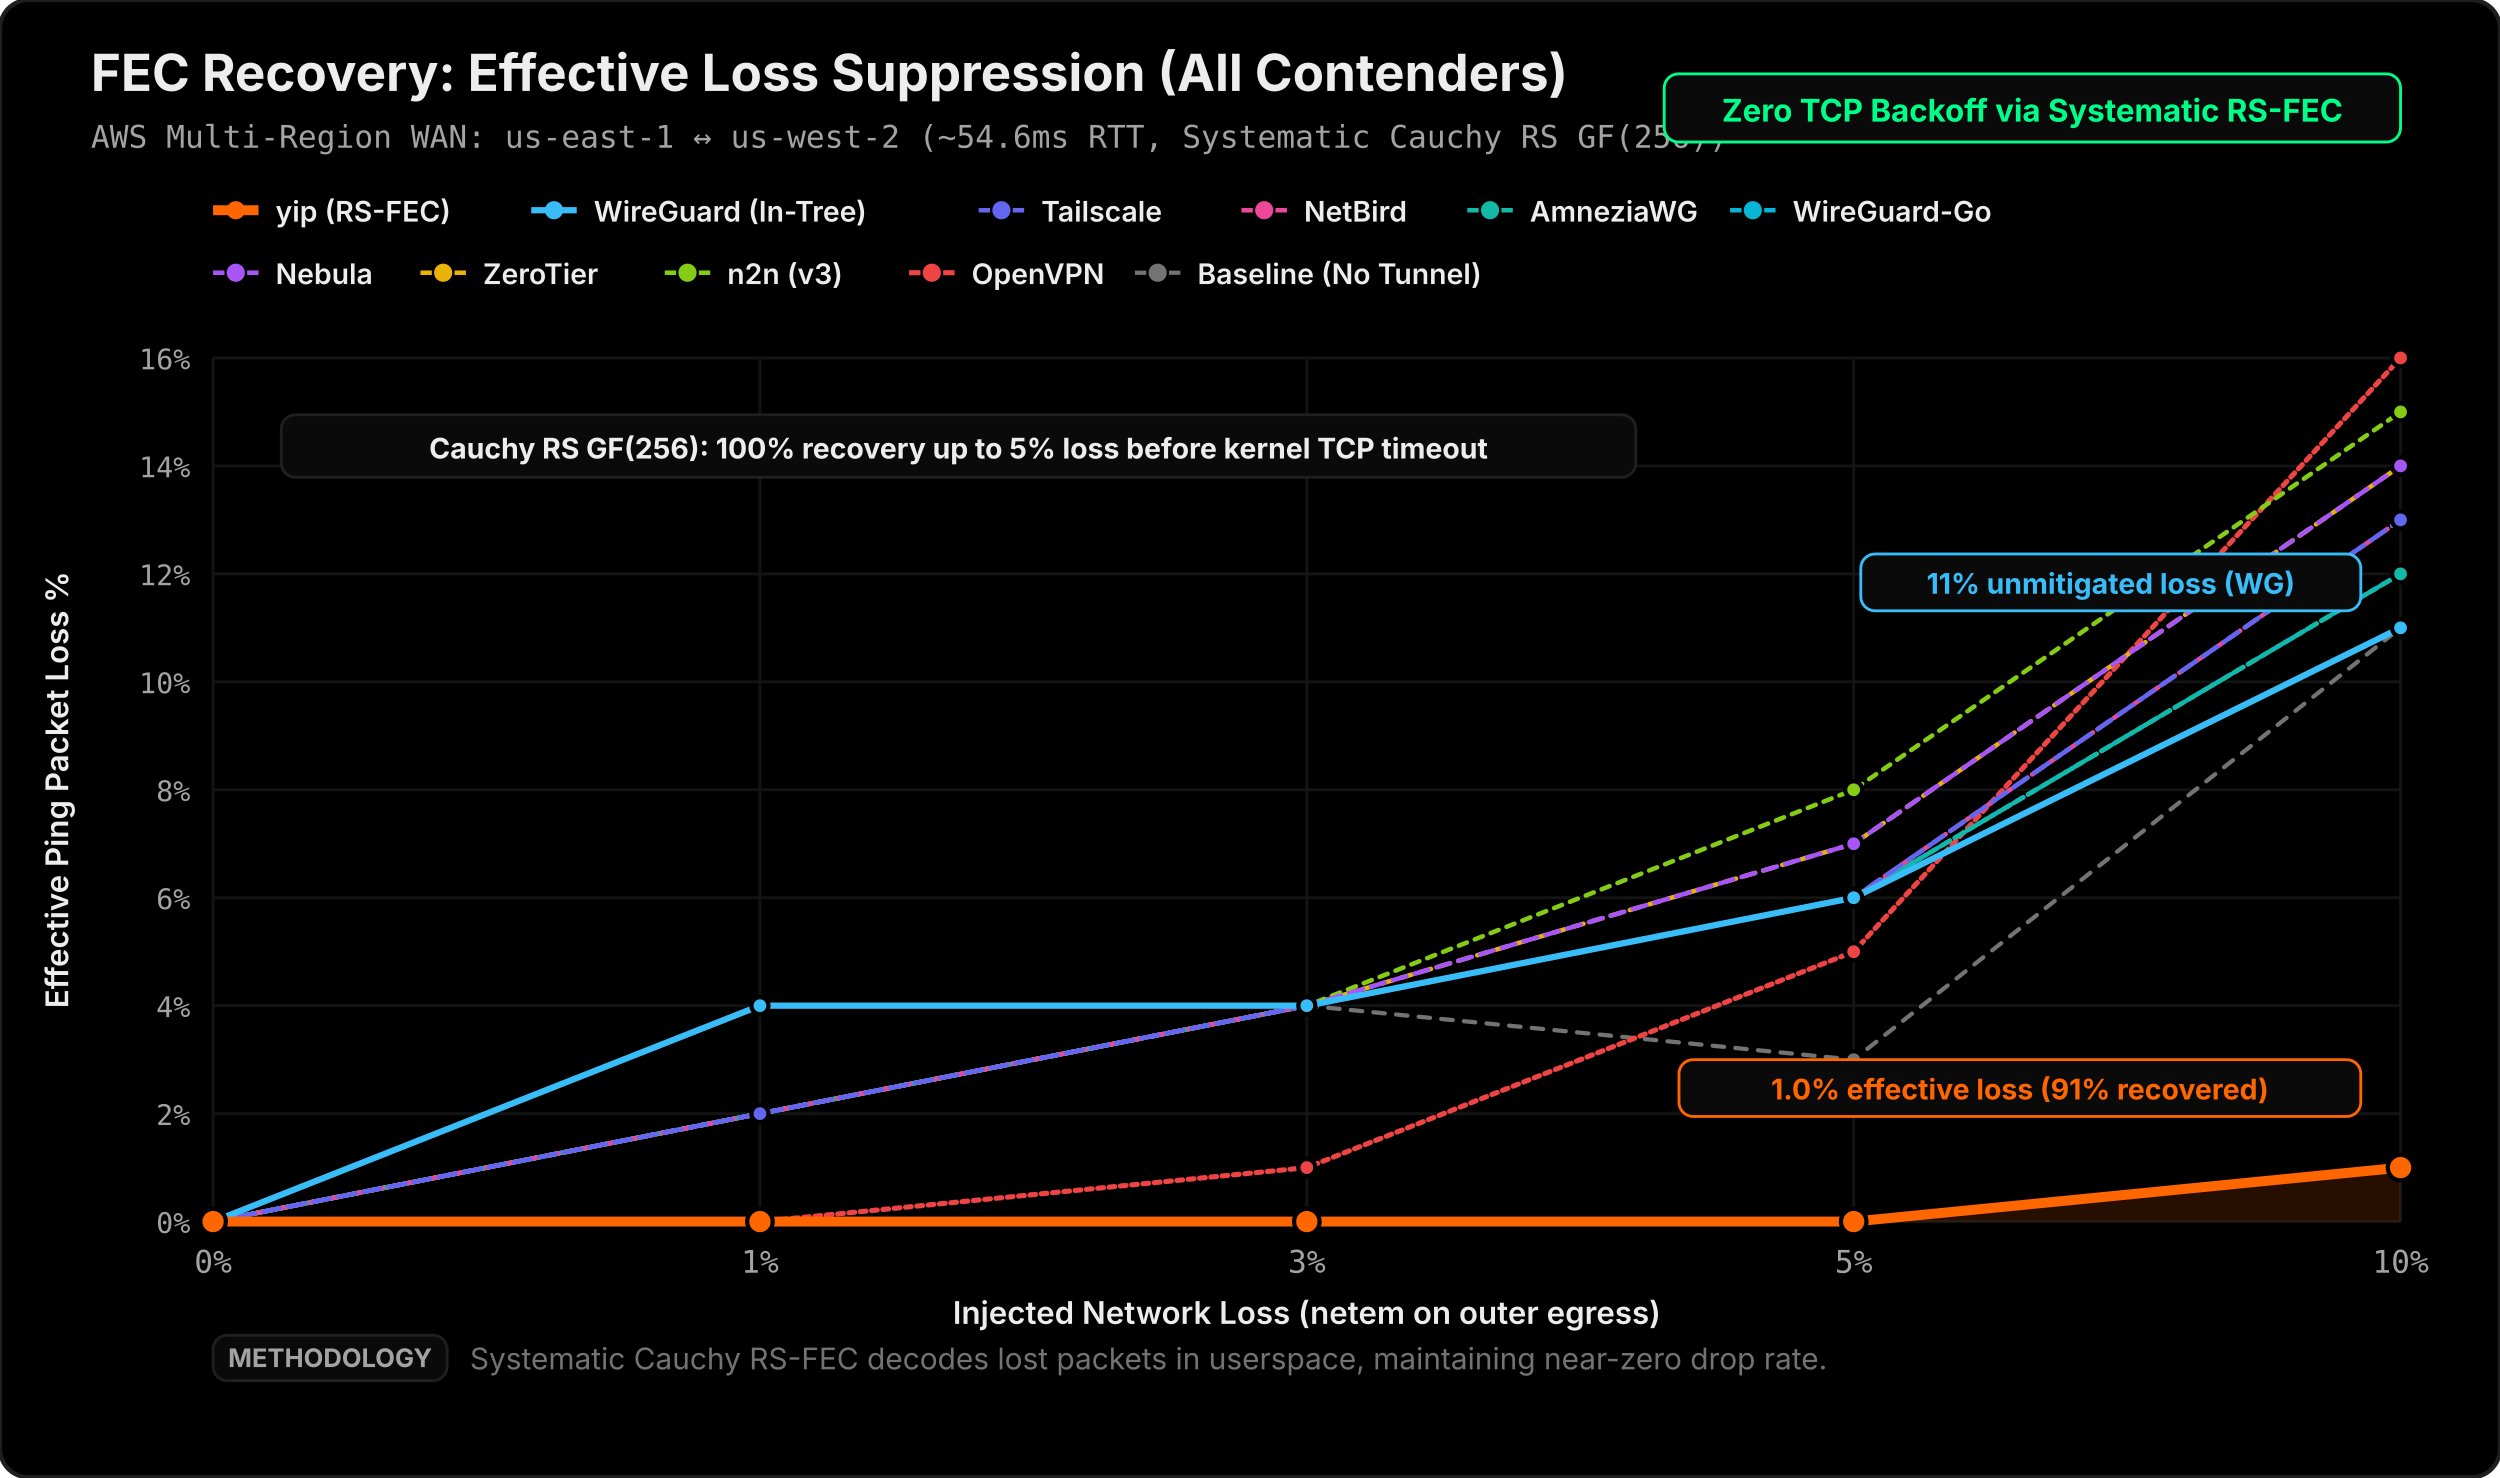
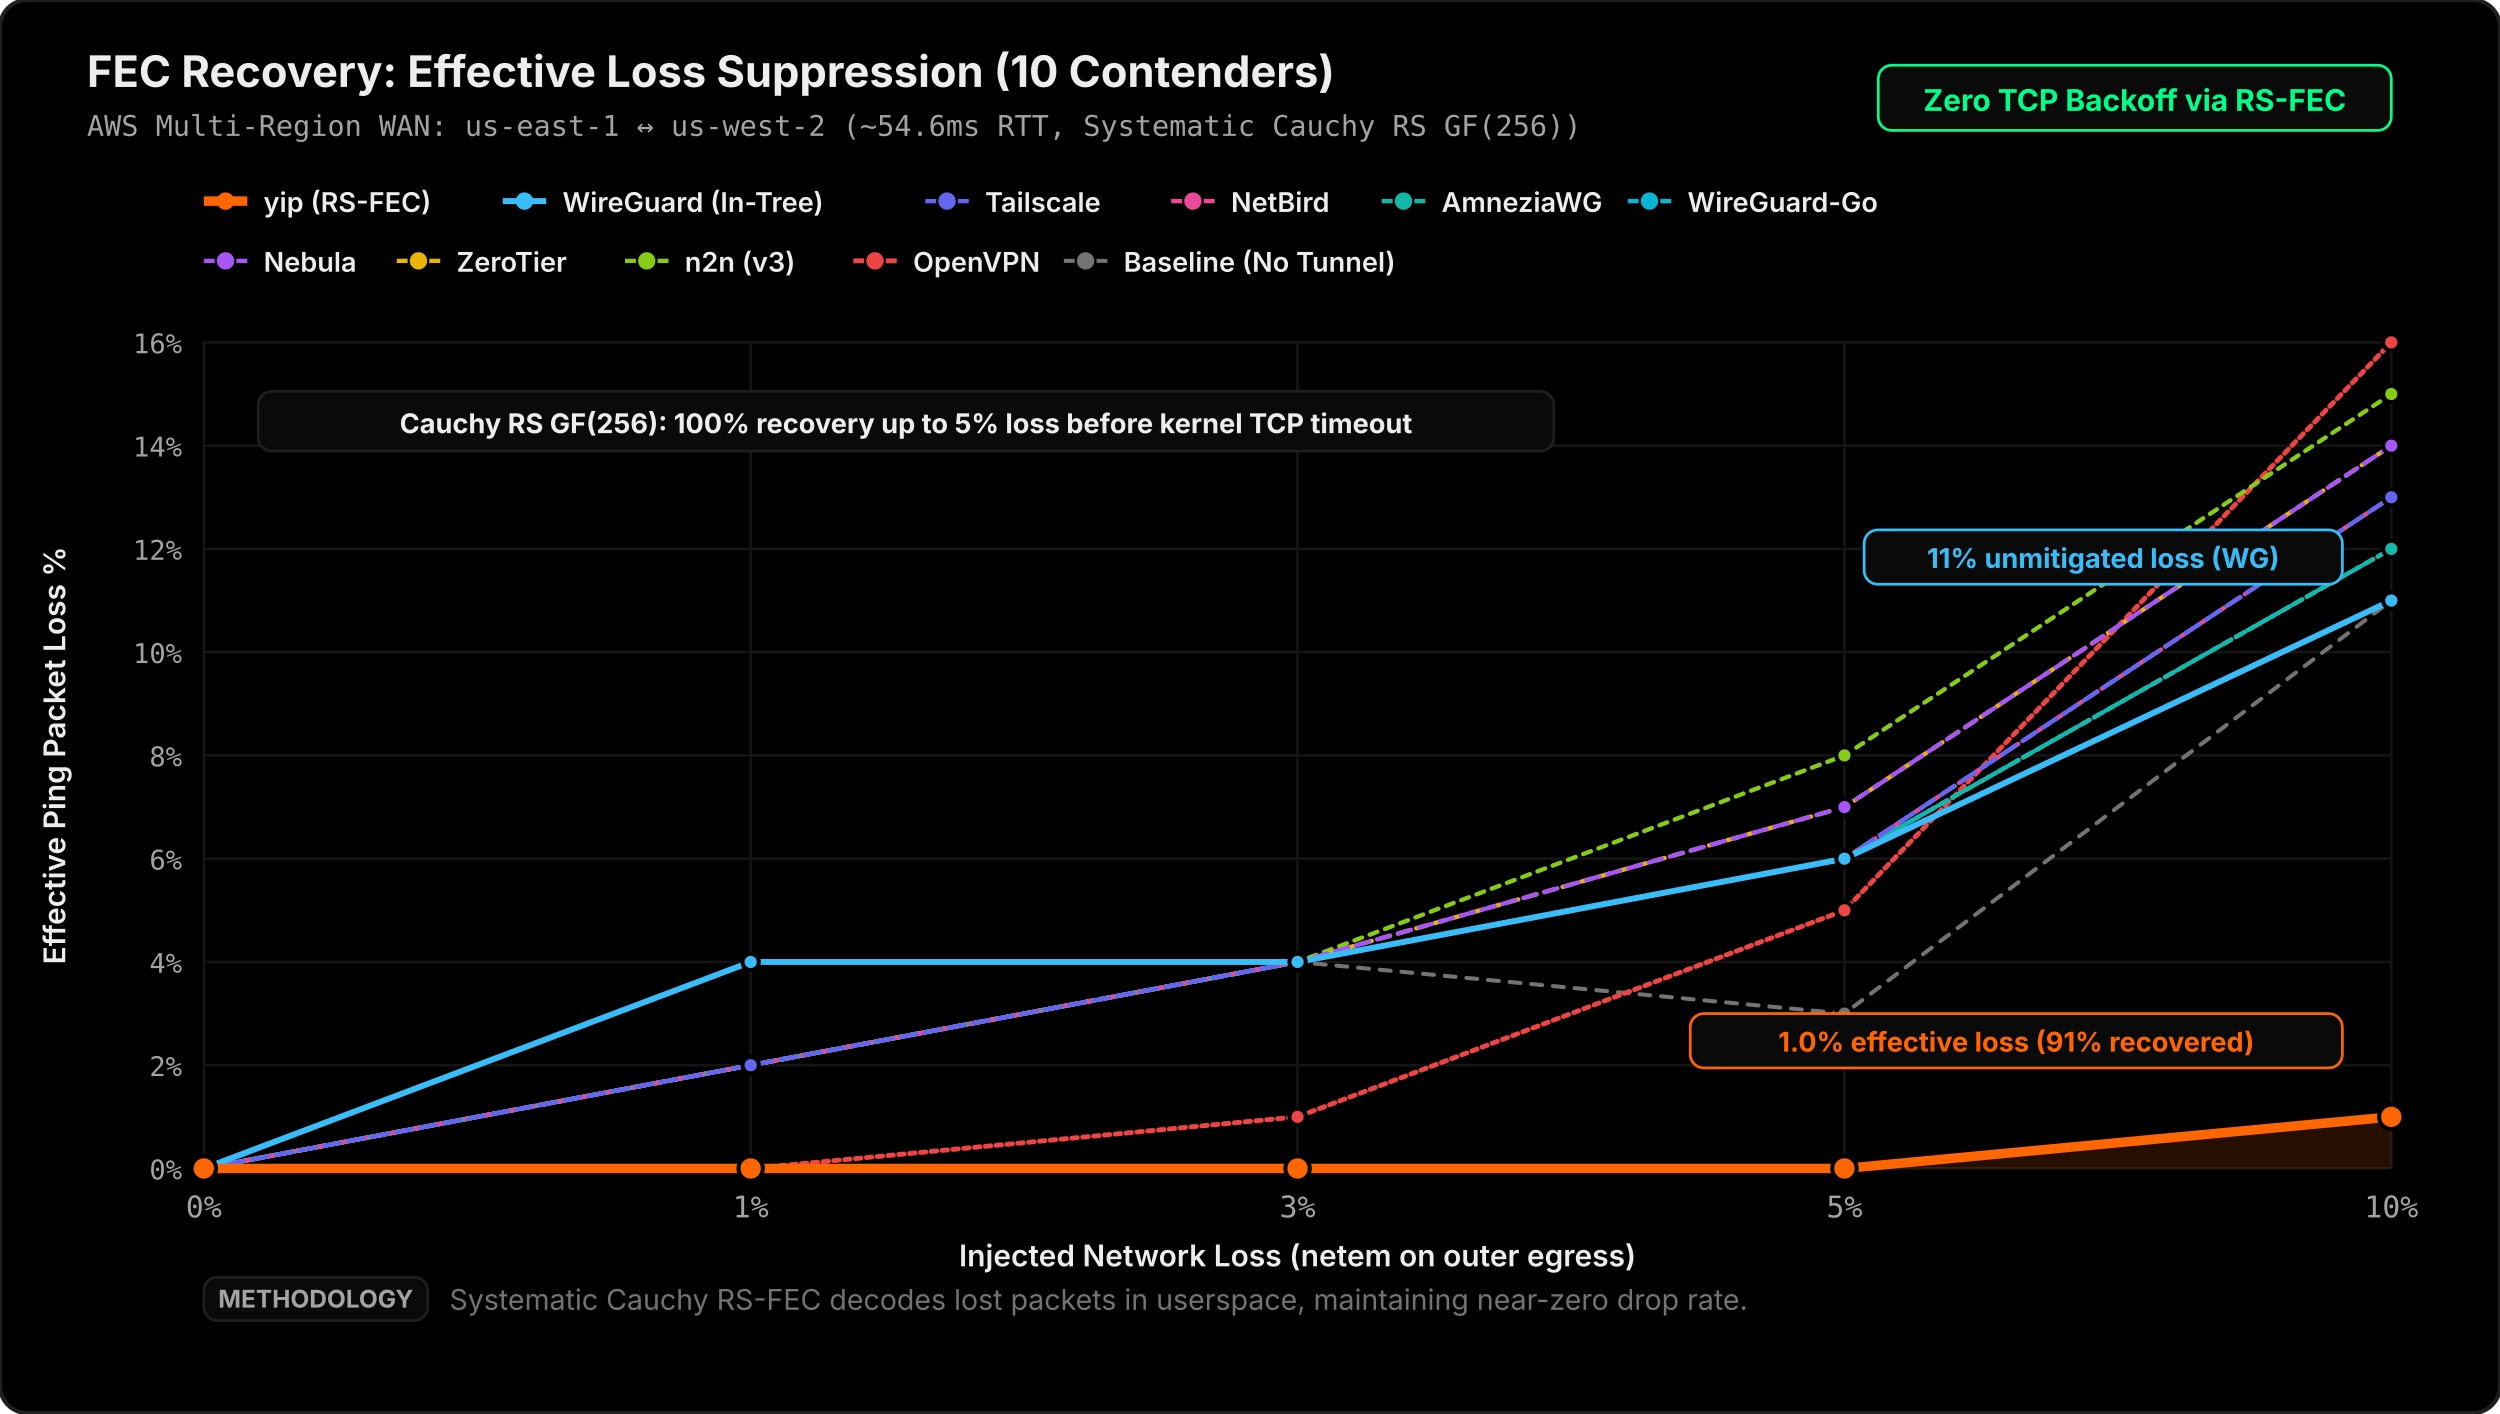
- <svg xmlns="http://www.w3.org/2000/svg" viewBox="0 0 880 520" width="100%" height="100%">
+ <svg xmlns="http://www.w3.org/2000/svg" viewBox="0 0 920 520" width="100%" height="100%">
  <defs>
    <style>
      text { text-rendering: geometricPrecision; }
    </style>
  </defs>
  <rect width="100%" height="100%" rx="10" fill="#000000" stroke="#1f1f1f" stroke-width="1.5" />
-   <text x="32.00" y="32.00" fill="#ededed" font-size="18" font-family="'Inter', -apple-system, BlinkMacSystemFont, 'Segoe UI', Roboto, sans-serif" font-weight="bold" text-anchor="start">FEC Recovery: Effective Loss Suppression (All Contenders)</text>
-   <text x="32.00" y="52.00" fill="#a3a3a3" font-size="11" font-family="'JetBrains Mono', ui-monospace, SFMono-Regular, Menlo, Monaco, Consolas, monospace" font-weight="normal" text-anchor="start">AWS Multi-Region WAN: us-east-1 ↔ us-west-2 (~54.6ms RTT, Systematic Cauchy RS GF(256))</text>
+   <text x="32.00" y="32.00" fill="#ededed" font-size="16" font-family="'Inter', -apple-system, BlinkMacSystemFont, 'Segoe UI', Roboto, sans-serif" font-weight="bold" text-anchor="start">FEC Recovery: Effective Loss Suppression (10 Contenders)</text>
+   <text x="32.00" y="50.00" fill="#a3a3a3" font-size="10.5" font-family="'JetBrains Mono', ui-monospace, SFMono-Regular, Menlo, Monaco, Consolas, monospace" font-weight="normal" text-anchor="start">AWS Multi-Region WAN: us-east-1 ↔ us-west-2 (~54.6ms RTT, Systematic Cauchy RS GF(256))</text>
+   <rect x="691.20" y="24.00" width="188.80" height="24.00" fill="#0a0a0a" rx="5.00" stroke="#00ff88" stroke-width="1.00" />
+   <text x="785.60" y="40.80" fill="#00ff88" font-size="11" font-family="'Inter', -apple-system, BlinkMacSystemFont, 'Segoe UI', Roboto, sans-serif" font-weight="bold" text-anchor="middle">Zero TCP Backoff via RS-FEC</text>
  <line x1="75.00" y1="74.00" x2="91.00" y2="74.00" stroke="#ff6600" stroke-width="3.50" />
  <circle cx="83.00" cy="74.00" r="3.20" fill="#ff6600" />
  <text x="97.00" y="78.00" fill="#ededed" font-size="10" font-family="'Inter', -apple-system, BlinkMacSystemFont, 'Segoe UI', Roboto, sans-serif" font-weight="600" text-anchor="start">yip (RS-FEC)</text>
-   <line x1="187.00" y1="74.00" x2="203.00" y2="74.00" stroke="#38bdf8" stroke-width="2.20" />
-   <circle cx="195.00" cy="74.00" r="3.20" fill="#38bdf8" />
-   <text x="209.00" y="78.00" fill="#ededed" font-size="10" font-family="'Inter', -apple-system, BlinkMacSystemFont, 'Segoe UI', Roboto, sans-serif" font-weight="600" text-anchor="start">WireGuard (In-Tree)</text>
-   <line x1="344.50" y1="74.00" x2="360.50" y2="74.00" stroke="#6366f1" stroke-width="1.60" stroke-dasharray="4,2" />
-   <circle cx="352.50" cy="74.00" r="3.20" fill="#6366f1" />
-   <text x="366.50" y="78.00" fill="#ededed" font-size="10" font-family="'Inter', -apple-system, BlinkMacSystemFont, 'Segoe UI', Roboto, sans-serif" font-weight="600" text-anchor="start">Tailscale</text>
-   <line x1="437.00" y1="74.00" x2="453.00" y2="74.00" stroke="#ec4899" stroke-width="1.60" stroke-dasharray="4,2" />
-   <circle cx="445.00" cy="74.00" r="3.20" fill="#ec4899" />
-   <text x="459.00" y="78.00" fill="#ededed" font-size="10" font-family="'Inter', -apple-system, BlinkMacSystemFont, 'Segoe UI', Roboto, sans-serif" font-weight="600" text-anchor="start">NetBird</text>
-   <line x1="516.50" y1="74.00" x2="532.50" y2="74.00" stroke="#14b8a6" stroke-width="1.60" stroke-dasharray="4,2" />
-   <circle cx="524.50" cy="74.00" r="3.20" fill="#14b8a6" />
-   <text x="538.50" y="78.00" fill="#ededed" font-size="10" font-family="'Inter', -apple-system, BlinkMacSystemFont, 'Segoe UI', Roboto, sans-serif" font-weight="600" text-anchor="start">AmneziaWG</text>
-   <line x1="609.00" y1="74.00" x2="625.00" y2="74.00" stroke="#06b6d4" stroke-width="1.60" stroke-dasharray="4,2" />
-   <circle cx="617.00" cy="74.00" r="3.20" fill="#06b6d4" />
-   <text x="631.00" y="78.00" fill="#ededed" font-size="10" font-family="'Inter', -apple-system, BlinkMacSystemFont, 'Segoe UI', Roboto, sans-serif" font-weight="600" text-anchor="start">WireGuard-Go</text>
+   <line x1="185.00" y1="74.00" x2="201.00" y2="74.00" stroke="#38bdf8" stroke-width="2.20" />
+   <circle cx="193.00" cy="74.00" r="3.20" fill="#38bdf8" />
+   <text x="207.00" y="78.00" fill="#ededed" font-size="10" font-family="'Inter', -apple-system, BlinkMacSystemFont, 'Segoe UI', Roboto, sans-serif" font-weight="600" text-anchor="start">WireGuard (In-Tree)</text>
+   <line x1="340.50" y1="74.00" x2="356.50" y2="74.00" stroke="#6366f1" stroke-width="1.60" stroke-dasharray="4,2" />
+   <circle cx="348.50" cy="74.00" r="3.20" fill="#6366f1" />
+   <text x="362.50" y="78.00" fill="#ededed" font-size="10" font-family="'Inter', -apple-system, BlinkMacSystemFont, 'Segoe UI', Roboto, sans-serif" font-weight="600" text-anchor="start">Tailscale</text>
+   <line x1="431.00" y1="74.00" x2="447.00" y2="74.00" stroke="#ec4899" stroke-width="1.60" stroke-dasharray="4,2" />
+   <circle cx="439.00" cy="74.00" r="3.20" fill="#ec4899" />
+   <text x="453.00" y="78.00" fill="#ededed" font-size="10" font-family="'Inter', -apple-system, BlinkMacSystemFont, 'Segoe UI', Roboto, sans-serif" font-weight="600" text-anchor="start">NetBird</text>
+   <line x1="508.50" y1="74.00" x2="524.50" y2="74.00" stroke="#14b8a6" stroke-width="1.60" stroke-dasharray="4,2" />
+   <circle cx="516.50" cy="74.00" r="3.20" fill="#14b8a6" />
+   <text x="530.50" y="78.00" fill="#ededed" font-size="10" font-family="'Inter', -apple-system, BlinkMacSystemFont, 'Segoe UI', Roboto, sans-serif" font-weight="600" text-anchor="start">AmneziaWG</text>
+   <line x1="599.00" y1="74.00" x2="615.00" y2="74.00" stroke="#06b6d4" stroke-width="1.60" stroke-dasharray="4,2" />
+   <circle cx="607.00" cy="74.00" r="3.20" fill="#06b6d4" />
+   <text x="621.00" y="78.00" fill="#ededed" font-size="10" font-family="'Inter', -apple-system, BlinkMacSystemFont, 'Segoe UI', Roboto, sans-serif" font-weight="600" text-anchor="start">WireGuard-Go</text>
  <line x1="75.00" y1="96.00" x2="91.00" y2="96.00" stroke="#a855f7" stroke-width="1.60" stroke-dasharray="4,2" />
  <circle cx="83.00" cy="96.00" r="3.20" fill="#a855f7" />
  <text x="97.00" y="100.00" fill="#ededed" font-size="10" font-family="'Inter', -apple-system, BlinkMacSystemFont, 'Segoe UI', Roboto, sans-serif" font-weight="600" text-anchor="start">Nebula</text>
-   <line x1="148.00" y1="96.00" x2="164.00" y2="96.00" stroke="#eab308" stroke-width="1.60" stroke-dasharray="4,2" />
-   <circle cx="156.00" cy="96.00" r="3.20" fill="#eab308" />
-   <text x="170.00" y="100.00" fill="#ededed" font-size="10" font-family="'Inter', -apple-system, BlinkMacSystemFont, 'Segoe UI', Roboto, sans-serif" font-weight="600" text-anchor="start">ZeroTier</text>
-   <line x1="234.00" y1="96.00" x2="250.00" y2="96.00" stroke="#84cc16" stroke-width="1.60" stroke-dasharray="4,2" />
-   <circle cx="242.00" cy="96.00" r="3.20" fill="#84cc16" />
-   <text x="256.00" y="100.00" fill="#ededed" font-size="10" font-family="'Inter', -apple-system, BlinkMacSystemFont, 'Segoe UI', Roboto, sans-serif" font-weight="600" text-anchor="start">n2n (v3)</text>
-   <line x1="320.00" y1="96.00" x2="336.00" y2="96.00" stroke="#ef4444" stroke-width="1.80" stroke-dasharray="4,2" />
-   <circle cx="328.00" cy="96.00" r="3.20" fill="#ef4444" />
-   <text x="342.00" y="100.00" fill="#ededed" font-size="10" font-family="'Inter', -apple-system, BlinkMacSystemFont, 'Segoe UI', Roboto, sans-serif" font-weight="600" text-anchor="start">OpenVPN</text>
-   <line x1="399.50" y1="96.00" x2="415.50" y2="96.00" stroke="#737373" stroke-width="1.50" stroke-dasharray="4,2" />
-   <circle cx="407.50" cy="96.00" r="3.20" fill="#737373" />
-   <text x="421.50" y="100.00" fill="#ededed" font-size="10" font-family="'Inter', -apple-system, BlinkMacSystemFont, 'Segoe UI', Roboto, sans-serif" font-weight="600" text-anchor="start">Baseline (No Tunnel)</text>
-   <rect x="585.80" y="26.00" width="259.20" height="24.00" fill="#0a0a0a" rx="5.00" stroke="#00ff88" stroke-width="1.00" />
-   <text x="715.40" y="42.80" fill="#00ff88" font-size="11" font-family="'Inter', -apple-system, BlinkMacSystemFont, 'Segoe UI', Roboto, sans-serif" font-weight="bold" text-anchor="middle">Zero TCP Backoff via Systematic RS-FEC</text>
-   <line x1="75.00" y1="430.00" x2="845.00" y2="430.00" stroke="#141414" stroke-width="1.00" />
+   <line x1="146.00" y1="96.00" x2="162.00" y2="96.00" stroke="#eab308" stroke-width="1.60" stroke-dasharray="4,2" />
+   <circle cx="154.00" cy="96.00" r="3.20" fill="#eab308" />
+   <text x="168.00" y="100.00" fill="#ededed" font-size="10" font-family="'Inter', -apple-system, BlinkMacSystemFont, 'Segoe UI', Roboto, sans-serif" font-weight="600" text-anchor="start">ZeroTier</text>
+   <line x1="230.00" y1="96.00" x2="246.00" y2="96.00" stroke="#84cc16" stroke-width="1.60" stroke-dasharray="4,2" />
+   <circle cx="238.00" cy="96.00" r="3.20" fill="#84cc16" />
+   <text x="252.00" y="100.00" fill="#ededed" font-size="10" font-family="'Inter', -apple-system, BlinkMacSystemFont, 'Segoe UI', Roboto, sans-serif" font-weight="600" text-anchor="start">n2n (v3)</text>
+   <line x1="314.00" y1="96.00" x2="330.00" y2="96.00" stroke="#ef4444" stroke-width="1.80" stroke-dasharray="4,2" />
+   <circle cx="322.00" cy="96.00" r="3.20" fill="#ef4444" />
+   <text x="336.00" y="100.00" fill="#ededed" font-size="10" font-family="'Inter', -apple-system, BlinkMacSystemFont, 'Segoe UI', Roboto, sans-serif" font-weight="600" text-anchor="start">OpenVPN</text>
+   <line x1="391.50" y1="96.00" x2="407.50" y2="96.00" stroke="#737373" stroke-width="1.50" stroke-dasharray="4,2" />
+   <circle cx="399.50" cy="96.00" r="3.20" fill="#737373" />
+   <text x="413.50" y="100.00" fill="#ededed" font-size="10" font-family="'Inter', -apple-system, BlinkMacSystemFont, 'Segoe UI', Roboto, sans-serif" font-weight="600" text-anchor="start">Baseline (No Tunnel)</text>
+   <line x1="75.00" y1="430.00" x2="880.00" y2="430.00" stroke="#141414" stroke-width="1.00" />
  <text x="67.00" y="434.00" fill="#a3a3a3" font-size="10" font-family="'JetBrains Mono', ui-monospace, SFMono-Regular, Menlo, Monaco, Consolas, monospace" font-weight="normal" text-anchor="end">0%</text>
-   <line x1="75.00" y1="392.00" x2="845.00" y2="392.00" stroke="#141414" stroke-width="1.00" />
+   <line x1="75.00" y1="392.00" x2="880.00" y2="392.00" stroke="#141414" stroke-width="1.00" />
  <text x="67.00" y="396.00" fill="#a3a3a3" font-size="10" font-family="'JetBrains Mono', ui-monospace, SFMono-Regular, Menlo, Monaco, Consolas, monospace" font-weight="normal" text-anchor="end">2%</text>
-   <line x1="75.00" y1="354.00" x2="845.00" y2="354.00" stroke="#141414" stroke-width="1.00" />
+   <line x1="75.00" y1="354.00" x2="880.00" y2="354.00" stroke="#141414" stroke-width="1.00" />
  <text x="67.00" y="358.00" fill="#a3a3a3" font-size="10" font-family="'JetBrains Mono', ui-monospace, SFMono-Regular, Menlo, Monaco, Consolas, monospace" font-weight="normal" text-anchor="end">4%</text>
-   <line x1="75.00" y1="316.00" x2="845.00" y2="316.00" stroke="#141414" stroke-width="1.00" />
+   <line x1="75.00" y1="316.00" x2="880.00" y2="316.00" stroke="#141414" stroke-width="1.00" />
  <text x="67.00" y="320.00" fill="#a3a3a3" font-size="10" font-family="'JetBrains Mono', ui-monospace, SFMono-Regular, Menlo, Monaco, Consolas, monospace" font-weight="normal" text-anchor="end">6%</text>
-   <line x1="75.00" y1="278.00" x2="845.00" y2="278.00" stroke="#141414" stroke-width="1.00" />
+   <line x1="75.00" y1="278.00" x2="880.00" y2="278.00" stroke="#141414" stroke-width="1.00" />
  <text x="67.00" y="282.00" fill="#a3a3a3" font-size="10" font-family="'JetBrains Mono', ui-monospace, SFMono-Regular, Menlo, Monaco, Consolas, monospace" font-weight="normal" text-anchor="end">8%</text>
-   <line x1="75.00" y1="240.00" x2="845.00" y2="240.00" stroke="#141414" stroke-width="1.00" />
+   <line x1="75.00" y1="240.00" x2="880.00" y2="240.00" stroke="#141414" stroke-width="1.00" />
  <text x="67.00" y="244.00" fill="#a3a3a3" font-size="10" font-family="'JetBrains Mono', ui-monospace, SFMono-Regular, Menlo, Monaco, Consolas, monospace" font-weight="normal" text-anchor="end">10%</text>
-   <line x1="75.00" y1="202.00" x2="845.00" y2="202.00" stroke="#141414" stroke-width="1.00" />
+   <line x1="75.00" y1="202.00" x2="880.00" y2="202.00" stroke="#141414" stroke-width="1.00" />
  <text x="67.00" y="206.00" fill="#a3a3a3" font-size="10" font-family="'JetBrains Mono', ui-monospace, SFMono-Regular, Menlo, Monaco, Consolas, monospace" font-weight="normal" text-anchor="end">12%</text>
-   <line x1="75.00" y1="164.00" x2="845.00" y2="164.00" stroke="#141414" stroke-width="1.00" />
+   <line x1="75.00" y1="164.00" x2="880.00" y2="164.00" stroke="#141414" stroke-width="1.00" />
  <text x="67.00" y="168.00" fill="#a3a3a3" font-size="10" font-family="'JetBrains Mono', ui-monospace, SFMono-Regular, Menlo, Monaco, Consolas, monospace" font-weight="normal" text-anchor="end">14%</text>
-   <line x1="75.00" y1="126.00" x2="845.00" y2="126.00" stroke="#141414" stroke-width="1.00" />
+   <line x1="75.00" y1="126.00" x2="880.00" y2="126.00" stroke="#141414" stroke-width="1.00" />
  <text x="67.00" y="130.00" fill="#a3a3a3" font-size="10" font-family="'JetBrains Mono', ui-monospace, SFMono-Regular, Menlo, Monaco, Consolas, monospace" font-weight="normal" text-anchor="end">16%</text>
  <line x1="75.00" y1="126.00" x2="75.00" y2="430.00" stroke="#141414" stroke-width="1.00" />
  <text x="75.00" y="448.00" fill="#a3a3a3" font-size="11" font-family="'JetBrains Mono', ui-monospace, SFMono-Regular, Menlo, Monaco, Consolas, monospace" font-weight="normal" text-anchor="middle">0%</text>
-   <line x1="267.50" y1="126.00" x2="267.50" y2="430.00" stroke="#141414" stroke-width="1.00" />
-   <text x="267.50" y="448.00" fill="#a3a3a3" font-size="11" font-family="'JetBrains Mono', ui-monospace, SFMono-Regular, Menlo, Monaco, Consolas, monospace" font-weight="normal" text-anchor="middle">1%</text>
-   <line x1="460.00" y1="126.00" x2="460.00" y2="430.00" stroke="#141414" stroke-width="1.00" />
-   <text x="460.00" y="448.00" fill="#a3a3a3" font-size="11" font-family="'JetBrains Mono', ui-monospace, SFMono-Regular, Menlo, Monaco, Consolas, monospace" font-weight="normal" text-anchor="middle">3%</text>
-   <line x1="652.50" y1="126.00" x2="652.50" y2="430.00" stroke="#141414" stroke-width="1.00" />
-   <text x="652.50" y="448.00" fill="#a3a3a3" font-size="11" font-family="'JetBrains Mono', ui-monospace, SFMono-Regular, Menlo, Monaco, Consolas, monospace" font-weight="normal" text-anchor="middle">5%</text>
-   <line x1="845.00" y1="126.00" x2="845.00" y2="430.00" stroke="#141414" stroke-width="1.00" />
-   <text x="845.00" y="448.00" fill="#a3a3a3" font-size="11" font-family="'JetBrains Mono', ui-monospace, SFMono-Regular, Menlo, Monaco, Consolas, monospace" font-weight="normal" text-anchor="middle">10%</text>
-   <text x="460.00" y="466.00" fill="#ededed" font-size="11" font-family="'Inter', -apple-system, BlinkMacSystemFont, 'Segoe UI', Roboto, sans-serif" font-weight="600" text-anchor="middle">Injected Network Loss (netem on outer egress)</text>
+   <line x1="276.25" y1="126.00" x2="276.25" y2="430.00" stroke="#141414" stroke-width="1.00" />
+   <text x="276.25" y="448.00" fill="#a3a3a3" font-size="11" font-family="'JetBrains Mono', ui-monospace, SFMono-Regular, Menlo, Monaco, Consolas, monospace" font-weight="normal" text-anchor="middle">1%</text>
+   <line x1="477.50" y1="126.00" x2="477.50" y2="430.00" stroke="#141414" stroke-width="1.00" />
+   <text x="477.50" y="448.00" fill="#a3a3a3" font-size="11" font-family="'JetBrains Mono', ui-monospace, SFMono-Regular, Menlo, Monaco, Consolas, monospace" font-weight="normal" text-anchor="middle">3%</text>
+   <line x1="678.75" y1="126.00" x2="678.75" y2="430.00" stroke="#141414" stroke-width="1.00" />
+   <text x="678.75" y="448.00" fill="#a3a3a3" font-size="11" font-family="'JetBrains Mono', ui-monospace, SFMono-Regular, Menlo, Monaco, Consolas, monospace" font-weight="normal" text-anchor="middle">5%</text>
+   <line x1="880.00" y1="126.00" x2="880.00" y2="430.00" stroke="#141414" stroke-width="1.00" />
+   <text x="880.00" y="448.00" fill="#a3a3a3" font-size="11" font-family="'JetBrains Mono', ui-monospace, SFMono-Regular, Menlo, Monaco, Consolas, monospace" font-weight="normal" text-anchor="middle">10%</text>
+   <text x="477.50" y="466.00" fill="#ededed" font-size="11" font-family="'Inter', -apple-system, BlinkMacSystemFont, 'Segoe UI', Roboto, sans-serif" font-weight="600" text-anchor="middle">Injected Network Loss (netem on outer egress)</text>
  <text x="24.00" y="278.00" fill="#ededed" font-size="11" font-family="'Inter', -apple-system, BlinkMacSystemFont, 'Segoe UI', Roboto, sans-serif" font-weight="600" text-anchor="middle" transform="rotate(-90 24.00 278.00)">Effective Ping Packet Loss %</text>
-   <polygon points="75.00,430.00 75.00,430.00 267.50,430.00 460.00,430.00 652.50,430.00 845.00,411.00 845.00,430.00" fill="#ff6600" stroke="none" opacity="0.15" />
-   <polyline points="75.00,430.00 267.50,392.00 460.00,354.00 652.50,373.00 845.00,221.00" fill="none" stroke="#737373" stroke-width="1.50" stroke-linecap="round" stroke-linejoin="round" stroke-dasharray="4,4" />
+   <polygon points="75.00,430.00 75.00,430.00 276.25,430.00 477.50,430.00 678.75,430.00 880.00,411.00 880.00,430.00" fill="#ff6600" stroke="none" opacity="0.15" />
+   <polyline points="75.00,430.00 276.25,392.00 477.50,354.00 678.75,373.00 880.00,221.00" fill="none" stroke="#737373" stroke-width="1.50" stroke-linecap="round" stroke-linejoin="round" stroke-dasharray="4,4" />
  <circle cx="75.00" cy="430.00" r="3.00" fill="#737373" stroke="#000000" stroke-width="1.50" />
-   <circle cx="267.50" cy="392.00" r="3.00" fill="#737373" stroke="#000000" stroke-width="1.50" />
-   <circle cx="460.00" cy="354.00" r="3.00" fill="#737373" stroke="#000000" stroke-width="1.50" />
-   <circle cx="652.50" cy="373.00" r="3.00" fill="#737373" stroke="#000000" stroke-width="1.50" />
-   <circle cx="845.00" cy="221.00" r="3.00" fill="#737373" stroke="#000000" stroke-width="1.50" />
-   <polyline points="75.00,430.00 267.50,430.00 460.00,411.00 652.50,335.00 845.00,126.00" fill="none" stroke="#ef4444" stroke-width="1.80" stroke-linecap="round" stroke-linejoin="round" stroke-dasharray="2,2" />
+   <circle cx="276.25" cy="392.00" r="3.00" fill="#737373" stroke="#000000" stroke-width="1.50" />
+   <circle cx="477.50" cy="354.00" r="3.00" fill="#737373" stroke="#000000" stroke-width="1.50" />
+   <circle cx="678.75" cy="373.00" r="3.00" fill="#737373" stroke="#000000" stroke-width="1.50" />
+   <circle cx="880.00" cy="221.00" r="3.00" fill="#737373" stroke="#000000" stroke-width="1.50" />
+   <polyline points="75.00,430.00 276.25,430.00 477.50,411.00 678.75,335.00 880.00,126.00" fill="none" stroke="#ef4444" stroke-width="1.80" stroke-linecap="round" stroke-linejoin="round" stroke-dasharray="2,2" />
  <circle cx="75.00" cy="430.00" r="3.00" fill="#ef4444" stroke="#000000" stroke-width="1.50" />
-   <circle cx="267.50" cy="430.00" r="3.00" fill="#ef4444" stroke="#000000" stroke-width="1.50" />
-   <circle cx="460.00" cy="411.00" r="3.00" fill="#ef4444" stroke="#000000" stroke-width="1.50" />
-   <circle cx="652.50" cy="335.00" r="3.00" fill="#ef4444" stroke="#000000" stroke-width="1.50" />
-   <circle cx="845.00" cy="126.00" r="3.00" fill="#ef4444" stroke="#000000" stroke-width="1.50" />
-   <polyline points="75.00,430.00 267.50,392.00 460.00,354.00 652.50,278.00 845.00,145.00" fill="none" stroke="#84cc16" stroke-width="1.60" stroke-linecap="round" stroke-linejoin="round" stroke-dasharray="3,3" />
+   <circle cx="276.25" cy="430.00" r="3.00" fill="#ef4444" stroke="#000000" stroke-width="1.50" />
+   <circle cx="477.50" cy="411.00" r="3.00" fill="#ef4444" stroke="#000000" stroke-width="1.50" />
+   <circle cx="678.75" cy="335.00" r="3.00" fill="#ef4444" stroke="#000000" stroke-width="1.50" />
+   <circle cx="880.00" cy="126.00" r="3.00" fill="#ef4444" stroke="#000000" stroke-width="1.50" />
+   <polyline points="75.00,430.00 276.25,392.00 477.50,354.00 678.75,278.00 880.00,145.00" fill="none" stroke="#84cc16" stroke-width="1.60" stroke-linecap="round" stroke-linejoin="round" stroke-dasharray="3,3" />
  <circle cx="75.00" cy="430.00" r="3.00" fill="#84cc16" stroke="#000000" stroke-width="1.50" />
-   <circle cx="267.50" cy="392.00" r="3.00" fill="#84cc16" stroke="#000000" stroke-width="1.50" />
-   <circle cx="460.00" cy="354.00" r="3.00" fill="#84cc16" stroke="#000000" stroke-width="1.50" />
-   <circle cx="652.50" cy="278.00" r="3.00" fill="#84cc16" stroke="#000000" stroke-width="1.50" />
-   <circle cx="845.00" cy="145.00" r="3.00" fill="#84cc16" stroke="#000000" stroke-width="1.50" />
-   <polyline points="75.00,430.00 267.50,392.00 460.00,354.00 652.50,297.00 845.00,164.00" fill="none" stroke="#eab308" stroke-width="1.60" stroke-linecap="round" stroke-linejoin="round" stroke-dasharray="4,3" />
+   <circle cx="276.25" cy="392.00" r="3.00" fill="#84cc16" stroke="#000000" stroke-width="1.50" />
+   <circle cx="477.50" cy="354.00" r="3.00" fill="#84cc16" stroke="#000000" stroke-width="1.50" />
+   <circle cx="678.75" cy="278.00" r="3.00" fill="#84cc16" stroke="#000000" stroke-width="1.50" />
+   <circle cx="880.00" cy="145.00" r="3.00" fill="#84cc16" stroke="#000000" stroke-width="1.50" />
+   <polyline points="75.00,430.00 276.25,392.00 477.50,354.00 678.75,297.00 880.00,164.00" fill="none" stroke="#eab308" stroke-width="1.60" stroke-linecap="round" stroke-linejoin="round" stroke-dasharray="4,3" />
  <circle cx="75.00" cy="430.00" r="3.00" fill="#eab308" stroke="#000000" stroke-width="1.50" />
-   <circle cx="267.50" cy="392.00" r="3.00" fill="#eab308" stroke="#000000" stroke-width="1.50" />
-   <circle cx="460.00" cy="354.00" r="3.00" fill="#eab308" stroke="#000000" stroke-width="1.50" />
-   <circle cx="652.50" cy="297.00" r="3.00" fill="#eab308" stroke="#000000" stroke-width="1.50" />
-   <circle cx="845.00" cy="164.00" r="3.00" fill="#eab308" stroke="#000000" stroke-width="1.50" />
-   <polyline points="75.00,430.00 267.50,392.00 460.00,354.00 652.50,297.00 845.00,164.00" fill="none" stroke="#a855f7" stroke-width="1.60" stroke-linecap="round" stroke-linejoin="round" stroke-dasharray="5,3" />
+   <circle cx="276.25" cy="392.00" r="3.00" fill="#eab308" stroke="#000000" stroke-width="1.50" />
+   <circle cx="477.50" cy="354.00" r="3.00" fill="#eab308" stroke="#000000" stroke-width="1.50" />
+   <circle cx="678.75" cy="297.00" r="3.00" fill="#eab308" stroke="#000000" stroke-width="1.50" />
+   <circle cx="880.00" cy="164.00" r="3.00" fill="#eab308" stroke="#000000" stroke-width="1.50" />
+   <polyline points="75.00,430.00 276.25,392.00 477.50,354.00 678.75,297.00 880.00,164.00" fill="none" stroke="#a855f7" stroke-width="1.60" stroke-linecap="round" stroke-linejoin="round" stroke-dasharray="5,3" />
  <circle cx="75.00" cy="430.00" r="3.00" fill="#a855f7" stroke="#000000" stroke-width="1.50" />
-   <circle cx="267.50" cy="392.00" r="3.00" fill="#a855f7" stroke="#000000" stroke-width="1.50" />
-   <circle cx="460.00" cy="354.00" r="3.00" fill="#a855f7" stroke="#000000" stroke-width="1.50" />
-   <circle cx="652.50" cy="297.00" r="3.00" fill="#a855f7" stroke="#000000" stroke-width="1.50" />
-   <circle cx="845.00" cy="164.00" r="3.00" fill="#a855f7" stroke="#000000" stroke-width="1.50" />
-   <polyline points="75.00,430.00 267.50,392.00 460.00,354.00 652.50,316.00 845.00,202.00" fill="none" stroke="#06b6d4" stroke-width="1.60" stroke-linecap="round" stroke-linejoin="round" stroke-dasharray="3,2" />
+   <circle cx="276.25" cy="392.00" r="3.00" fill="#a855f7" stroke="#000000" stroke-width="1.50" />
+   <circle cx="477.50" cy="354.00" r="3.00" fill="#a855f7" stroke="#000000" stroke-width="1.50" />
+   <circle cx="678.75" cy="297.00" r="3.00" fill="#a855f7" stroke="#000000" stroke-width="1.50" />
+   <circle cx="880.00" cy="164.00" r="3.00" fill="#a855f7" stroke="#000000" stroke-width="1.50" />
+   <polyline points="75.00,430.00 276.25,392.00 477.50,354.00 678.75,316.00 880.00,202.00" fill="none" stroke="#06b6d4" stroke-width="1.60" stroke-linecap="round" stroke-linejoin="round" stroke-dasharray="3,2" />
  <circle cx="75.00" cy="430.00" r="3.00" fill="#06b6d4" stroke="#000000" stroke-width="1.50" />
-   <circle cx="267.50" cy="392.00" r="3.00" fill="#06b6d4" stroke="#000000" stroke-width="1.50" />
-   <circle cx="460.00" cy="354.00" r="3.00" fill="#06b6d4" stroke="#000000" stroke-width="1.50" />
-   <circle cx="652.50" cy="316.00" r="3.00" fill="#06b6d4" stroke="#000000" stroke-width="1.50" />
-   <circle cx="845.00" cy="202.00" r="3.00" fill="#06b6d4" stroke="#000000" stroke-width="1.50" />
-   <polyline points="75.00,430.00 267.50,392.00 460.00,354.00 652.50,316.00 845.00,202.00" fill="none" stroke="#14b8a6" stroke-width="1.60" stroke-linecap="round" stroke-linejoin="round" stroke-dasharray="4,2" />
+   <circle cx="276.25" cy="392.00" r="3.00" fill="#06b6d4" stroke="#000000" stroke-width="1.50" />
+   <circle cx="477.50" cy="354.00" r="3.00" fill="#06b6d4" stroke="#000000" stroke-width="1.50" />
+   <circle cx="678.75" cy="316.00" r="3.00" fill="#06b6d4" stroke="#000000" stroke-width="1.50" />
+   <circle cx="880.00" cy="202.00" r="3.00" fill="#06b6d4" stroke="#000000" stroke-width="1.50" />
+   <polyline points="75.00,430.00 276.25,392.00 477.50,354.00 678.75,316.00 880.00,202.00" fill="none" stroke="#14b8a6" stroke-width="1.60" stroke-linecap="round" stroke-linejoin="round" stroke-dasharray="4,2" />
  <circle cx="75.00" cy="430.00" r="3.00" fill="#14b8a6" stroke="#000000" stroke-width="1.50" />
-   <circle cx="267.50" cy="392.00" r="3.00" fill="#14b8a6" stroke="#000000" stroke-width="1.50" />
-   <circle cx="460.00" cy="354.00" r="3.00" fill="#14b8a6" stroke="#000000" stroke-width="1.50" />
-   <circle cx="652.50" cy="316.00" r="3.00" fill="#14b8a6" stroke="#000000" stroke-width="1.50" />
-   <circle cx="845.00" cy="202.00" r="3.00" fill="#14b8a6" stroke="#000000" stroke-width="1.50" />
-   <polyline points="75.00,430.00 267.50,392.00 460.00,354.00 652.50,316.00 845.00,183.00" fill="none" stroke="#ec4899" stroke-width="1.60" stroke-linecap="round" stroke-linejoin="round" stroke-dasharray="5,2" />
+   <circle cx="276.25" cy="392.00" r="3.00" fill="#14b8a6" stroke="#000000" stroke-width="1.50" />
+   <circle cx="477.50" cy="354.00" r="3.00" fill="#14b8a6" stroke="#000000" stroke-width="1.50" />
+   <circle cx="678.75" cy="316.00" r="3.00" fill="#14b8a6" stroke="#000000" stroke-width="1.50" />
+   <circle cx="880.00" cy="202.00" r="3.00" fill="#14b8a6" stroke="#000000" stroke-width="1.50" />
+   <polyline points="75.00,430.00 276.25,392.00 477.50,354.00 678.75,316.00 880.00,183.00" fill="none" stroke="#ec4899" stroke-width="1.60" stroke-linecap="round" stroke-linejoin="round" stroke-dasharray="5,2" />
  <circle cx="75.00" cy="430.00" r="3.00" fill="#ec4899" stroke="#000000" stroke-width="1.50" />
-   <circle cx="267.50" cy="392.00" r="3.00" fill="#ec4899" stroke="#000000" stroke-width="1.50" />
-   <circle cx="460.00" cy="354.00" r="3.00" fill="#ec4899" stroke="#000000" stroke-width="1.50" />
-   <circle cx="652.50" cy="316.00" r="3.00" fill="#ec4899" stroke="#000000" stroke-width="1.50" />
-   <circle cx="845.00" cy="183.00" r="3.00" fill="#ec4899" stroke="#000000" stroke-width="1.50" />
-   <polyline points="75.00,430.00 267.50,392.00 460.00,354.00 652.50,316.00 845.00,183.00" fill="none" stroke="#6366f1" stroke-width="1.60" stroke-linecap="round" stroke-linejoin="round" stroke-dasharray="6,3" />
+   <circle cx="276.25" cy="392.00" r="3.00" fill="#ec4899" stroke="#000000" stroke-width="1.50" />
+   <circle cx="477.50" cy="354.00" r="3.00" fill="#ec4899" stroke="#000000" stroke-width="1.50" />
+   <circle cx="678.75" cy="316.00" r="3.00" fill="#ec4899" stroke="#000000" stroke-width="1.50" />
+   <circle cx="880.00" cy="183.00" r="3.00" fill="#ec4899" stroke="#000000" stroke-width="1.50" />
+   <polyline points="75.00,430.00 276.25,392.00 477.50,354.00 678.75,316.00 880.00,183.00" fill="none" stroke="#6366f1" stroke-width="1.60" stroke-linecap="round" stroke-linejoin="round" stroke-dasharray="6,3" />
  <circle cx="75.00" cy="430.00" r="3.00" fill="#6366f1" stroke="#000000" stroke-width="1.50" />
-   <circle cx="267.50" cy="392.00" r="3.00" fill="#6366f1" stroke="#000000" stroke-width="1.50" />
-   <circle cx="460.00" cy="354.00" r="3.00" fill="#6366f1" stroke="#000000" stroke-width="1.50" />
-   <circle cx="652.50" cy="316.00" r="3.00" fill="#6366f1" stroke="#000000" stroke-width="1.50" />
-   <circle cx="845.00" cy="183.00" r="3.00" fill="#6366f1" stroke="#000000" stroke-width="1.50" />
-   <polyline points="75.00,430.00 267.50,354.00 460.00,354.00 652.50,316.00 845.00,221.00" fill="none" stroke="#38bdf8" stroke-width="2.20" stroke-linecap="round" stroke-linejoin="round" />
+   <circle cx="276.25" cy="392.00" r="3.00" fill="#6366f1" stroke="#000000" stroke-width="1.50" />
+   <circle cx="477.50" cy="354.00" r="3.00" fill="#6366f1" stroke="#000000" stroke-width="1.50" />
+   <circle cx="678.75" cy="316.00" r="3.00" fill="#6366f1" stroke="#000000" stroke-width="1.50" />
+   <circle cx="880.00" cy="183.00" r="3.00" fill="#6366f1" stroke="#000000" stroke-width="1.50" />
+   <polyline points="75.00,430.00 276.25,354.00 477.50,354.00 678.75,316.00 880.00,221.00" fill="none" stroke="#38bdf8" stroke-width="2.20" stroke-linecap="round" stroke-linejoin="round" />
  <circle cx="75.00" cy="430.00" r="3.00" fill="#38bdf8" stroke="#000000" stroke-width="1.50" />
-   <circle cx="267.50" cy="354.00" r="3.00" fill="#38bdf8" stroke="#000000" stroke-width="1.50" />
-   <circle cx="460.00" cy="354.00" r="3.00" fill="#38bdf8" stroke="#000000" stroke-width="1.50" />
-   <circle cx="652.50" cy="316.00" r="3.00" fill="#38bdf8" stroke="#000000" stroke-width="1.50" />
-   <circle cx="845.00" cy="221.00" r="3.00" fill="#38bdf8" stroke="#000000" stroke-width="1.50" />
-   <polyline points="75.00,430.00 267.50,430.00 460.00,430.00 652.50,430.00 845.00,411.00" fill="none" stroke="#ff6600" stroke-width="3.50" stroke-linecap="round" stroke-linejoin="round" />
+   <circle cx="276.25" cy="354.00" r="3.00" fill="#38bdf8" stroke="#000000" stroke-width="1.50" />
+   <circle cx="477.50" cy="354.00" r="3.00" fill="#38bdf8" stroke="#000000" stroke-width="1.50" />
+   <circle cx="678.75" cy="316.00" r="3.00" fill="#38bdf8" stroke="#000000" stroke-width="1.50" />
+   <circle cx="880.00" cy="221.00" r="3.00" fill="#38bdf8" stroke="#000000" stroke-width="1.50" />
+   <polyline points="75.00,430.00 276.25,430.00 477.50,430.00 678.75,430.00 880.00,411.00" fill="none" stroke="#ff6600" stroke-width="3.50" stroke-linecap="round" stroke-linejoin="round" />
  <circle cx="75.00" cy="430.00" r="4.50" fill="#ff6600" stroke="#000000" stroke-width="1.50" />
-   <circle cx="267.50" cy="430.00" r="4.50" fill="#ff6600" stroke="#000000" stroke-width="1.50" />
-   <circle cx="460.00" cy="430.00" r="4.50" fill="#ff6600" stroke="#000000" stroke-width="1.50" />
-   <circle cx="652.50" cy="430.00" r="4.50" fill="#ff6600" stroke="#000000" stroke-width="1.50" />
-   <circle cx="845.00" cy="411.00" r="4.50" fill="#ff6600" stroke="#000000" stroke-width="1.50" />
-   <rect x="655.00" y="195.00" width="176.00" height="20.00" fill="#0a0a0a" rx="5.00" stroke="#38bdf8" stroke-width="1.00" />
-   <text x="743.00" y="209.00" fill="#38bdf8" font-size="10" font-family="'Inter', -apple-system, BlinkMacSystemFont, 'Segoe UI', Roboto, sans-serif" font-weight="bold" text-anchor="middle">11% unmitigated loss (WG)</text>
-   <rect x="591.00" y="373.00" width="240.00" height="20.00" fill="#0a0a0a" rx="5.00" stroke="#ff6600" stroke-width="1.00" />
-   <text x="711.00" y="387.00" fill="#ff6600" font-size="10" font-family="'Inter', -apple-system, BlinkMacSystemFont, 'Segoe UI', Roboto, sans-serif" font-weight="bold" text-anchor="middle">1.0% effective loss (91% recovered)</text>
-   <rect x="99.00" y="146.00" width="476.80" height="22.00" fill="#0a0a0a" rx="5.00" stroke="#1f1f1f" stroke-width="1.00" />
-   <text x="337.40" y="161.40" fill="#ededed" font-size="10" font-family="'Inter', -apple-system, BlinkMacSystemFont, 'Segoe UI', Roboto, sans-serif" font-weight="bold" text-anchor="middle">Cauchy RS GF(256): 100% recovery up to 5% loss before kernel TCP timeout</text>
+   <circle cx="276.25" cy="430.00" r="4.50" fill="#ff6600" stroke="#000000" stroke-width="1.50" />
+   <circle cx="477.50" cy="430.00" r="4.50" fill="#ff6600" stroke="#000000" stroke-width="1.50" />
+   <circle cx="678.75" cy="430.00" r="4.50" fill="#ff6600" stroke="#000000" stroke-width="1.50" />
+   <circle cx="880.00" cy="411.00" r="4.50" fill="#ff6600" stroke="#000000" stroke-width="1.50" />
+   <rect x="686.00" y="195.00" width="176.00" height="20.00" fill="#0a0a0a" rx="5.00" stroke="#38bdf8" stroke-width="1.00" />
+   <text x="774.00" y="209.00" fill="#38bdf8" font-size="10" font-family="'Inter', -apple-system, BlinkMacSystemFont, 'Segoe UI', Roboto, sans-serif" font-weight="bold" text-anchor="middle">11% unmitigated loss (WG)</text>
+   <rect x="622.00" y="373.00" width="240.00" height="20.00" fill="#0a0a0a" rx="5.00" stroke="#ff6600" stroke-width="1.00" />
+   <text x="742.00" y="387.00" fill="#ff6600" font-size="10" font-family="'Inter', -apple-system, BlinkMacSystemFont, 'Segoe UI', Roboto, sans-serif" font-weight="bold" text-anchor="middle">1.0% effective loss (91% recovered)</text>
+   <rect x="95.00" y="144.00" width="476.80" height="22.00" fill="#0a0a0a" rx="5.00" stroke="#1f1f1f" stroke-width="1.00" />
+   <text x="333.40" y="159.40" fill="#ededed" font-size="10" font-family="'Inter', -apple-system, BlinkMacSystemFont, 'Segoe UI', Roboto, sans-serif" font-weight="bold" text-anchor="middle">Cauchy RS GF(256): 100% recovery up to 5% loss before kernel TCP timeout</text>
  <rect x="75.00" y="470.00" width="82.40" height="16.00" fill="#0a0a0a" rx="5.00" stroke="#1f1f1f" stroke-width="1.00" />
  <text x="116.20" y="481.20" fill="#a3a3a3" font-size="9" font-family="'Inter', -apple-system, BlinkMacSystemFont, 'Segoe UI', Roboto, sans-serif" font-weight="bold" text-anchor="middle">METHODOLOGY</text>
  <text x="165.40" y="482.00" fill="#737373" font-size="10.5" font-family="'Inter', -apple-system, BlinkMacSystemFont, 'Segoe UI', Roboto, sans-serif" font-weight="normal" text-anchor="start">Systematic Cauchy RS-FEC decodes lost packets in userspace, maintaining near-zero drop rate.</text>
</svg>
